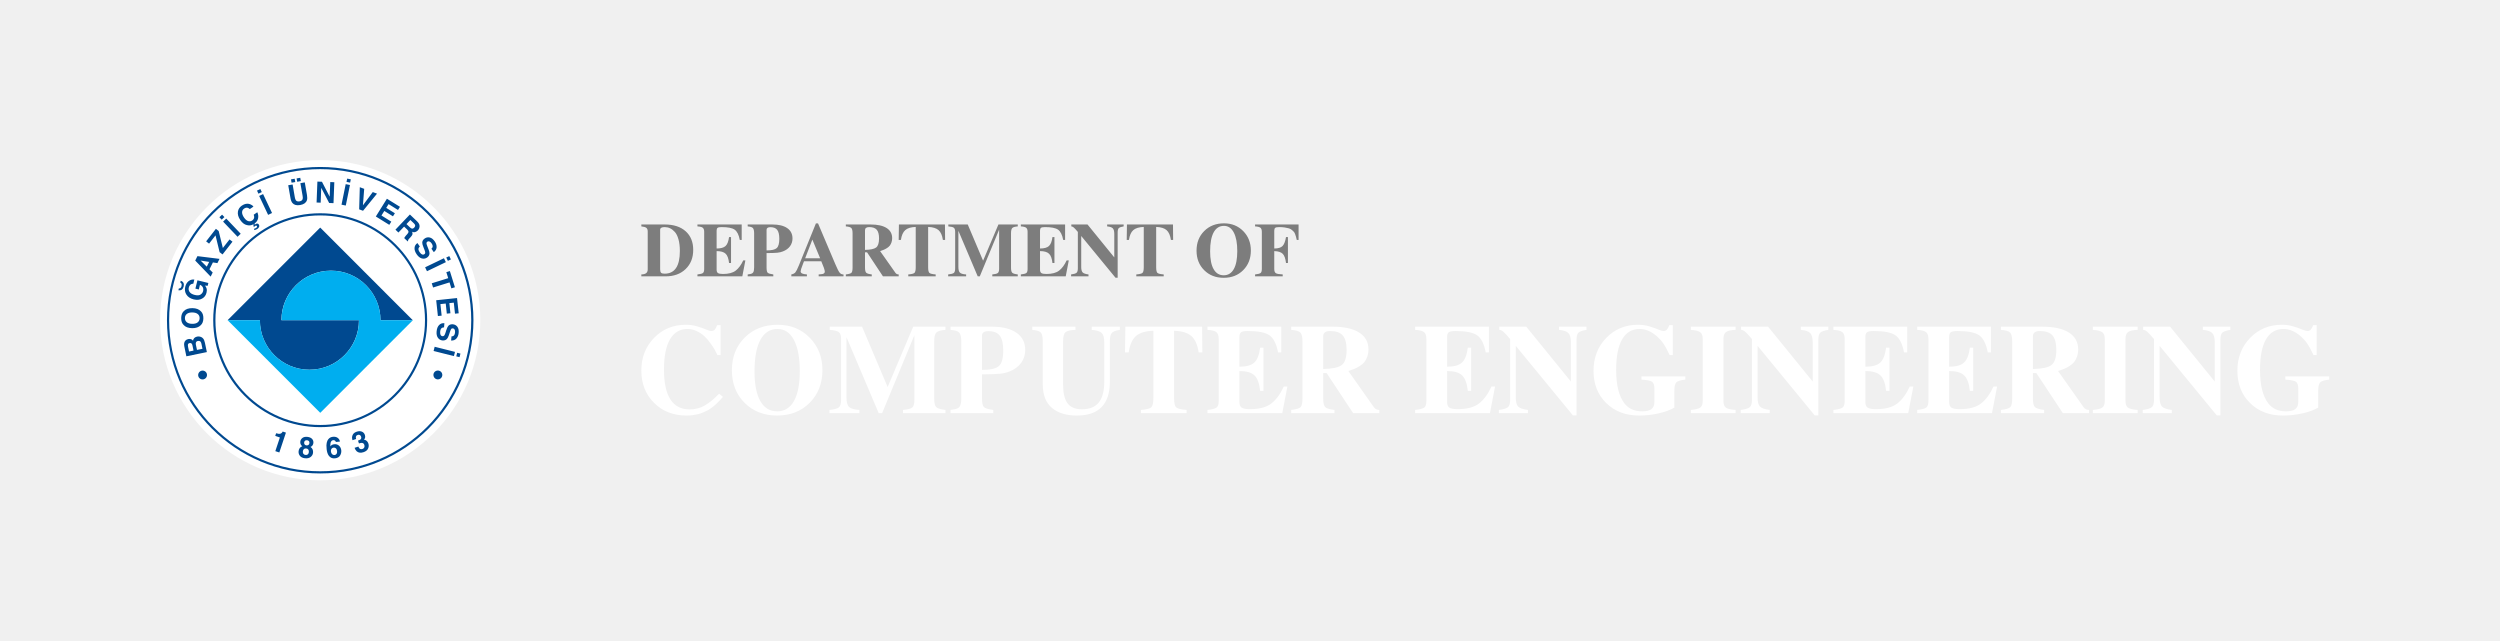
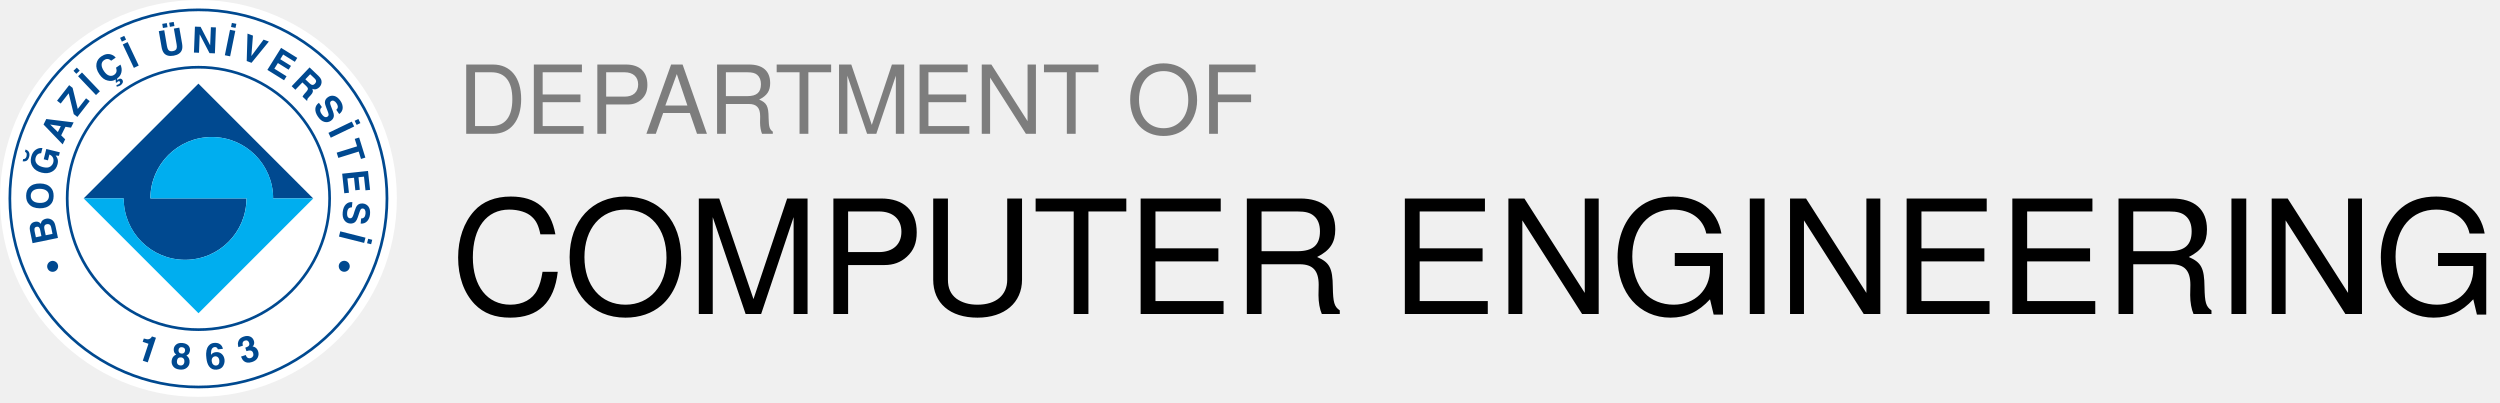
- <svg xmlns="http://www.w3.org/2000/svg" id="Layer_1" viewBox="0 0 5865 1502.4">
-   <style id="style3">.st0{fill:#fff}.st1{fill:#004990}.st2{fill:#00aeef}</style>
-   <g id="g5" transform="translate(375.6 375.6)">
-     <circle class="st0" cx="375.6" cy="375.6" r="375.6" id="circle7" fill="#ffffff" />
-     <g id="g9">
-       <path class="st1" d="M375.6 124.7c-138.6 0-251 112.4-251 250.9 0 138.6 112.4 250.9 251 250.9s250.9-112.3 250.9-250.9c0-138.6-112.3-250.9-250.9-250.9m0 496.7c-135.8 0-245.8-110-245.8-245.8 0-135.7 110-245.8 245.8-245.8s245.8 110.1 245.8 245.8c0 135.8-110 245.8-245.8 245.8M105.2 428.8c-.5-2.4-1.2-4.7-2-6.7-.9-2-2.1-3.6-3.6-4.9-1.3-1.2-2.8-2-4.5-2.6-2.6-1-5.3-1.2-8.1-.6s-5 1.7-6.7 3.3c-1.7 1.6-2.7 3.8-3.1 6.4-1.2-1.5-2.3-2.5-3.5-3.1-2.1-1.1-4.6-1.4-7.5-.8-2.9.6-5.2 1.8-6.9 3.7-2.8 3.1-3.7 7.6-2.5 13.5l4.8 23.3 48.1-9.9-4.5-21.6zm-37.3 20.3l-2.2-10.5c-.5-2.3-.6-4.3-.4-5.8.4-1.9 1.7-3.1 3.9-3.5 2-.4 3.6-.1 4.6 1.1 1.1 1.1 1.8 2.7 2.2 4.8l2.4 11.7-10.5 2.2zm18.6-3.8L84 433.5c-.4-2.1-.5-3.7-.1-5 .5-2.2 2-3.6 4.5-4.1 3-.6 5.2 0 6.7 1.9.8 1 1.4 2.6 1.9 4.7l2.4 11.7-12.9 2.6zm-11.4-51c8.8.1 15.6-2.2 20.4-7.1 3.9-3.6 5.9-9 6-16 .1-7-1.7-12.4-5.5-16.2-4.6-5-11.3-7.6-20.1-7.7-9-.1-15.8 2.2-20.4 7.1-3.8 3.7-5.9 9-6 16-.1 7 1.7 12.4 5.5 16.2 4.4 5 11.1 7.5 20.1 7.7m-12.3-33.5c3-2.3 7.3-3.5 12.8-3.4 5.5.1 9.8 1.3 12.8 3.8 3 2.4 4.4 5.7 4.3 9.8-.1 4.1-1.6 7.3-4.6 9.7-3 2.4-7.3 3.5-12.9 3.4-5.5-.1-9.8-1.4-12.7-3.8-2.9-2.5-4.4-5.8-4.3-9.8 0-4.1 1.6-7.3 4.6-9.7M87.6 282l25.6 6.3-1.6 6.6-6.2-.5c1.8 2.5 3 4.6 3.5 6.3 1 3 1 6.5 0 10.3-1.5 6.3-5 11-10.4 13.9-5.4 3.1-12 3.7-19.6 1.9-7.7-1.9-13.4-5.5-17-11-3.6-5.4-4.6-11.6-2.9-18.6 1.5-6.1 4.2-10.5 8.2-13.5 4-2.9 8.4-4.1 13.1-3.5l-2.4 9.8c-3.4 0-6.2 1.2-8.2 3.8-1.1 1.5-1.9 3.2-2.4 5.2-.9 3.8-.3 7.4 2 10.5 2.3 3.2 6.4 5.5 12.2 6.9 5.9 1.4 10.4 1.1 13.5-1 3.1-2.1 5.1-4.8 5.9-8.2.8-3.4.5-6.3-.8-8.9-1.4-2.6-3.6-4.6-6.6-5.8l-2.7 11-8-2 4.8-19.5zM51 303.8c-2 1.5-4.7 2-8.1 1.5L44 301c2.1.2 3.7-.5 4.8-2.1.7-.9 1.2-2.1 1.5-3.5.3-1.5.4-2.8.3-3.9-.3-1.9-1.4-3.3-3.3-4.1l1-4.4c3.3 1.1 5.4 2.8 6.5 5.1 1.1 2.3 1.3 5.1.5 8.4-.9 3.3-2.3 5.7-4.3 7.3m83.4-62.1l5-10-51.8-6.4-5.2 10.4 36.2 37.6 4.8-9.6-7.6-7.5 8.1-16.2 10.5 1.7zm-24.9 8.3L95 235.7l20.1 3.1-5.6 11.2zm5.4-54l-6.9-5.4 22.9-29.4 6.5 5.1 9.8 39.9 15.7-20.1 6.9 5.3-23.3 29.9-6.9-5.3-9.6-39.4-15.1 19.4zm29.6-56.3l-5.4-5.7 6.3-6 5.5 5.7-6.4 6zm3.3 4.6l7.4-7.1 33.9 35.6-7.4 7.1-33.9-35.6zm40.4-3.6c-4.9-7.1-6.7-13.8-5.6-20.2 1-5.6 4-10.1 9-13.6 6.7-4.6 13.2-5.8 19.4-3.5 3.5 1.3 6.1 3.2 8 5.7l-8.5 5.8c-1.9-1.6-3.6-2.6-5.1-3-2.7-.7-5.6-.1-8.5 2-3 2.1-4.5 4.9-4.6 8.6 0 3.7 1.5 7.8 4.6 12.3 3.1 4.5 6.4 7.3 9.8 8.3 3.4 1 6.5.5 9.3-1.4 2.9-2 4.5-4.5 4.7-7.5.1-1.6-.3-3.7-1.1-6.1l8.4-5.8c2.3 4.9 2.9 9.8 1.8 14.6-1.1 4.8-3.7 8.7-7.9 11.5v3.6l1.1-1.1c.2-.2.5-.4.8-.6 1.5-1 2.9-1.5 4.3-1.4 1.4.1 2.5.8 3.5 2.2 1.1 1.7 1.4 3.5.7 5.4-.7 1.9-2.1 3.6-4.3 5.1-1 .6-2.2 1.2-3.8 1.7-.7.2-1.8.5-3.2.9l-.6-3.1c1.3-.4 2.1-.7 2.6-.9 1-.4 1.8-.8 2.4-1.2 1.1-.8 1.7-1.5 1.9-2.3.2-.8.1-1.4-.3-2-.5-.8-1.1-1.1-1.9-1.1-.7 0-1.4.3-2 .7-.4.3-.7.5-1 .9-.3.4-.6.7-1 1.2l-1.9-.3-.2-5.8c-4.3 2.9-9.3 3.7-15.2 2.2-5.9-1.2-11.1-5.2-15.6-11.8m42.5-61.9l-3.4-7.2 7.9-3.7 3.4 7.1-7.9 3.8zm1.7 5.3l9.2-4.4 21 44.4-9.2 4.4-21-44.4zm89.2-33.3l-1.4-7.8 8.6-1.5 1.4 7.8-8.6 1.5zM308.4 53l-1.3-7.8 8.6-1.5 1.4 7.8-8.7 1.5zm-2.6 35.8L300.6 59l10.3-1.8L316 87c.6 3.3 1.4 5.7 2.4 7.1 1.7 2.5 4.6 3.4 8.7 2.7 4.1-.7 6.5-2.5 7.3-5.5.5-1.7.5-4.2-.1-7.5l-5.2-29.7 10.3-1.8 5.2 29.8c.9 5.1.8 9.3-.3 12.4-2.1 5.8-7.3 9.4-15.6 10.9-8.4 1.5-14.5-.2-18.4-4.9-2.1-2.7-3.7-6.5-4.5-11.7m70.9 11.1l-9.6-.4 1.9-49.1 10.7.4 18.1 35 1.4-34.3 9.5.4-1.9 49.1-10.2-.4L378 65l-1.3 34.9zm69.1-47.1l-8.5-1.7 1.6-7.7 8.5 1.7-1.6 7.7zm-10.2 53.8l-10-2 9.8-48.2 10 2-9.8 48.2zm40.5 12.3l-9.1-3.4 1.5-51.9 10.3 3.8-3 38.7L498.9 75l10 3.7-32.8 40.2zm30 13.4l26-41.7 30.6 19-4.6 7.4-22.1-13.8-5.5 8.9 20.3 12.6-4.5 7.2-20.3-12.6-6.7 10.7 23.1 14.4-4.7 7.5-31.6-19.6zm53 37.6l13.3-13.9 7.3 6.9c2.1 2 3.1 3.7 3.1 5.2s-1 3.4-3.1 5.7l-3.1 3.4c-1 1.1-1.9 2.2-2.6 3.4-.4.6-.8 1.4-1.3 2.4l8.2 7.8.9-.9c-.3-1.1-.1-2.2.6-3.3.4-.7 1.4-1.9 3-3.5l2.3-2.4c2.4-2.5 3.8-4.7 4.3-6.5.5-1.9.2-3.9-.8-6.1 2.6 1.2 5.1 1.4 7.5.6 2.4-.8 4.4-2.1 6-3.8 1.3-1.4 2.3-2.9 2.9-4.4.6-1.5 1-3.1 1.1-4.7.1-2-.2-3.8-1-5.7-.8-1.8-2.3-3.9-4.7-6.3l-17-16.2-33.9 35.6 7 6.7zm28-29.4l8.2 7.8c1.5 1.5 2.5 2.8 2.8 3.9.7 2 0 4.1-2.1 6.3-1.9 2-3.9 2.7-5.9 2-1.1-.4-2.5-1.3-4.1-2.8l-8-7.6 9.1-9.6zm19.2 66.4c-.7 2.5.1 5.5 2.5 8.9 1.4 2 2.8 3.5 4.1 4.5 2.5 1.8 4.9 2 7.2.4 1.3-.9 2-2.2 1.9-3.9-.1-1.7-.8-4-2-6.9l-2-5c-2-5-3-8.6-3-11 0-4 1.9-7.4 5.9-10.1 3.6-2.5 7.6-3.2 11.8-2.2 4.2 1 8.1 4.1 11.7 9.3 3 4.3 4.4 8.8 4.3 13.4-.2 4.6-2.4 8.5-6.6 11.6l-5.6-8.1c2.3-1.8 3.3-4.1 2.9-6.8-.3-1.8-1.1-3.7-2.5-5.7-1.5-2.2-3.2-3.7-5-4.4-1.8-.7-3.5-.6-5.1.5-1.4 1-2.1 2.4-1.9 4.2.1 1.2.8 3.4 2 6.5l3.2 8.3c1.4 3.6 2 6.6 1.9 9-.3 3.7-2.2 6.8-5.8 9.3-3.7 2.5-7.8 3.2-12.2 2-4.4-1.2-8.4-4.4-12-9.6-3.7-5.3-5.4-10.4-5.1-15.1.3-4.7 2.6-8.5 6.8-11.4l5.6 8.1c-1.6 1.4-2.6 2.8-3 4.2m68.8 29.5l-3.8-7.8 7.1-3.4 3.8 7.8-7.1 3.4zm-53.4 15.1l44.2-21.3 4.5 9.2-44.3 21.3-4.4-9.2zm57.3 35.4l-38.6 12-3.1-9.9 38.6-12-4.4-14.1 8.3-2.6 11.8 38-8.3 2.6-4.3-14zm-31.3 41.9l48.9-5.2 3.9 35.8-8.7.9-2.8-25.9-10.4 1.1 2.5 23.8-8.5.9-2.5-23.7-12.5 1.3 2.9 27.1-8.8.9-4-37zm44.2 75.3c.3-2.7-.1-4.9-1-6.6-.9-1.7-2.3-2.6-4.2-2.8-1.7-.2-3.2.5-4.1 2-.7 1-1.5 3.1-2.6 6.3l-2.8 8.4c-1.2 3.7-2.7 6.4-4.3 8.2-2.6 2.7-6 3.8-10.4 3.5-4.5-.4-8-2.5-10.7-6.2-2.7-3.7-3.7-8.8-3.1-15.1.6-6.5 2.5-11.4 5.8-14.8 3.3-3.4 7.4-4.9 12.5-4.4l-.9 9.8c-2.3.1-4 .6-5.2 1.4-2.2 1.5-3.4 4.3-3.8 8.4-.2 2.5-.1 4.5.3 6.1.7 3 2.5 4.6 5.3 4.9 1.6.1 2.9-.5 4-1.8 1-1.3 1.9-3.5 2.9-6.6l1.6-5.2c1.6-5.1 3.2-8.6 4.7-10.4 2.6-3.1 6.2-4.4 11-4 4.4.4 7.9 2.4 10.5 5.8 2.6 3.5 3.6 8.4 3 14.6-.5 5.2-2.3 9.6-5.3 13-3.1 3.4-7.2 5-12.4 4.7l.9-9.8c3 .1 5.2-1 6.7-3.4.8-1.6 1.4-3.5 1.6-6m-47.8 33.8l47.7 12-2.5 9.9-47.7-12 2.5-9.9zm60.5 16l-2.1 8.4-7.7-1.9 2.1-8.4 7.7 1.9zm-417 182.9l7.6 2.5-15.5 46.6-9.4-3.1 10.7-32.1-10.9-3.7 2.1-6.2c2.9.8 5 1.3 6.2 1.4 2 .2 3.7-.1 5.3-1 1.1-.6 2-1.5 2.9-2.7.5-.7.8-1.3 1-1.7m58 12.5c-4.9-.5-8.8.3-11.7 2.5-2.9 2.2-4.6 5.1-5 8.6-.2 1.6 0 3.3.5 5.3.5 1.9 1.9 3.8 4.1 5.6-2.5.9-4.5 2.4-6 4.4-1.5 2.1-2.3 4.5-2.6 7.2-.4 4.1.6 7.8 3.1 10.9 2.5 3.2 6.5 5.1 11.9 5.7 5.5.6 9.9-.4 13.2-3 3.4-2.6 5.3-5.9 5.7-10 .3-2.7 0-5.3-1-7.7-1-2.3-2.6-4.3-4.9-5.9 2.5-1.1 4.2-2.5 5.1-4.3.9-1.8 1.4-3.4 1.6-5 .4-3.5-.6-6.7-3-9.5-2.5-2.6-6.1-4.3-11-4.8m3.4 35.6c-.2 2.4-1.1 4.2-2.4 5.4-1.4 1.2-3.2 1.7-5.4 1.4-2.2-.2-3.9-1.1-5-2.5-1.1-1.5-1.5-3.4-1.3-5.8.3-2.5 1.1-4.3 2.5-5.5 1.4-1.2 3.2-1.6 5.3-1.4 2.2.2 3.8 1.1 4.9 2.5 1.2 1.5 1.6 3.4 1.4 5.9m1.3-21c-.2 1.8-.9 3.2-2.1 4.2-1.2 1-2.8 1.4-4.7 1.2-1.9-.2-3.4-.9-4.4-2.2-1-1.2-1.3-2.7-1.2-4.5.2-1.9.9-3.4 2.1-4.3 1.2-1 2.8-1.3 4.7-1.1 1.9.2 3.4.9 4.4 2.1 1 1 1.4 2.6 1.2 4.6m69.3 6c-3.1-2.7-6.8-3.8-11.1-3.3-2 .2-3.8.7-5.3 1.6-1.5.8-2.8 2-3.8 3.5-.1-3.8.1-6.7.6-8.7 1-3.6 3-5.6 6.2-6 2.1-.2 3.7.4 4.9 1.8.7.9 1.1 1.7 1.2 2.5l9.6-1c-.7-3.8-2.6-6.8-5.5-8.8-2.9-2.1-6.7-2.8-11.2-2.4-3.1.3-5.7 1.3-7.9 3-2.1 1.7-3.7 3.7-4.9 6.3-1.3 2.9-2 6.5-2.2 10.7-.1 2.4.1 5.4.5 9.1.7 6.4 2.3 11.4 5 15.2 3.5 4.8 8.3 6.9 14.4 6.3 5.7-.6 9.8-2.8 12.1-6.6 2.3-3.8 3.3-7.9 2.8-12.5-.6-4.5-2.4-8.1-5.4-10.7m-5.5 19.1c-1.1 1.7-2.7 2.7-4.8 2.9-2.2.2-4.1-.4-5.7-1.9-1.6-1.5-2.5-3.6-2.8-6.2-.4-3.2.4-5.7 2.1-7.4 1.1-1.1 2.5-1.8 4.2-1.9 2-.2 3.8.4 5.3 1.7 1.6 1.4 2.5 3.5 2.8 6.4.3 2.5-.1 4.6-1.1 6.4m74.5-24c1.3 3.9 1.1 7.9-.7 11.7-1.7 3.9-5.3 6.7-10.6 8.5-6.6 2.2-11.9 1.5-15.9-1.9-2.1-1.9-3.8-4.6-5.2-8.3l9-3c.6 1.9 1.4 3.3 2.4 4.3 1.9 1.9 4.3 2.3 7.2 1.4 1.8-.6 3.2-1.7 4.1-3.4.9-1.7 1-3.7.3-6-1-3.1-3-4.7-5.8-4.9-1.6-.1-3.9.3-6.9 1.3l-2.2-6.6c3-1 5-2 6-2.9 1.7-1.6 2.1-3.7 1.2-6.5-.6-1.8-1.6-3-3-3.8-1.4-.8-3-.8-4.9-.2-2.2.7-3.5 1.9-4.1 3.6-.6 1.7-.4 3.7.3 6l-8.5 2.8c-.7-2.3-1-4.7-1-7 .2-2.1.8-4.1 1.9-6.2.8-1.5 2-2.8 3.4-3.9 1.5-1.1 3.4-2.1 5.8-2.9 4.5-1.5 8.4-1.5 11.9-.1s5.9 4.1 7.2 7.9c.9 2.8.9 5.3-.1 7.7-.6 1.5-1.4 2.7-2.4 3.5.8-.3 2.3 0 4.3 1 2.9 1.6 5.1 4.2 6.3 7.9M108.7 509.2c-2.8 5-9.1 6.8-14.1 4.1-5-2.8-6.8-9.1-4-14.1s9-6.9 14.1-4.1c5 2.7 6.8 9.1 4 14.1m553.2-6.9c1 5.6-2.8 11-8.5 12-5.6 1-11-2.7-12-8.5-1.1-5.6 2.7-11 8.5-12 5.7-.9 11.1 2.9 12 8.5M375.6 735.1c-198.5 0-359.5-160.9-359.5-359.5C16.1 177.1 177 16.1 375.6 16.1c198.5 0 359.5 160.9 359.5 359.5 0 198.5-161 359.5-359.5 359.5m354.3-359.5c0-195.7-158.6-354.4-354.3-354.4-195.7 0-354.4 158.7-354.4 354.4S179.9 730 375.6 730s354.3-158.7 354.3-354.4" id="path11" fill="#004990" />
-       <path class="st1" d="M375.6 158.3L158.3 375.6h75.8c0 64.2 52 116.2 116.2 116.2s116.2-52 116.2-116.2H284.6c0-64.2 52-116.2 116.2-116.2S517 311.4 517 375.6h75.8L375.6 158.3z" id="path13" fill="#004990" />
-       <path class="st2" d="M517.1 375.6c0-64.2-52-116.2-116.2-116.2s-116.2 52-116.2 116.2h181.9c0 64.2-52 116.2-116.2 116.2s-116.2-52-116.2-116.2h-75.8l217.3 217.3L593 375.6h-75.9z" id="path15" fill="#00aeef" />
+ <svg xmlns="http://www.w3.org/2000/svg" width="398px" height="64px" viewBox="0 0 398 64" version="1.1">
+   <g id="SAHA" stroke="none" stroke-width="1" fill="none" fill-rule="evenodd">
+     <g id="SAHA+" transform="translate(-1270, -1188)">
+       <g id="cmple-logo-light" transform="translate(1270, 1188)">
+         <g id="g5" fill-rule="nonzero">
+           <circle id="circle7" fill="#FFFFFF" cx="31.59" cy="31.59" r="31.59" />
+           <g id="g9" transform="translate(1.345669, 1.345669)">
+             <path d="M30.244,9.142 C18.587,9.142 9.134,18.595 9.134,30.244 C9.134,41.901 18.587,51.346 30.244,51.346 C41.901,51.346 51.346,41.901 51.346,30.244 C51.346,18.587 41.901,9.142 30.244,9.142 M30.244,50.917 C18.823,50.917 9.571,41.665 9.571,30.244 C9.571,18.831 18.823,9.571 30.244,9.571 C41.665,9.571 50.917,18.831 50.917,30.244 C50.917,41.665 41.665,50.917 30.244,50.917 M7.502,34.718 C7.46,34.516 7.401,34.323 7.334,34.155 C7.258,33.987 7.157,33.852 7.031,33.743 C6.922,33.642 6.796,33.574 6.653,33.524 C6.434,33.44 6.207,33.423 5.971,33.474 C5.736,33.524 5.551,33.616 5.408,33.751 C5.265,33.886 5.181,34.071 5.147,34.289 C5.046,34.163 4.954,34.079 4.853,34.029 C4.676,33.936 4.466,33.911 4.222,33.961 C3.978,34.012 3.785,34.113 3.642,34.272 C3.406,34.533 3.331,34.912 3.431,35.408 L3.835,37.368 L7.881,36.535 L7.502,34.718 L7.502,34.718 Z M4.365,36.426 L4.18,35.542 C4.138,35.349 4.13,35.181 4.146,35.055 C4.18,34.895 4.289,34.794 4.474,34.76 C4.643,34.727 4.777,34.752 4.861,34.853 C4.954,34.945 5.013,35.08 5.046,35.257 L5.248,36.241 L4.365,36.426 Z M5.929,36.106 L5.719,35.114 C5.685,34.937 5.677,34.802 5.711,34.693 C5.753,34.508 5.879,34.39 6.089,34.348 C6.341,34.298 6.526,34.348 6.653,34.508 C6.72,34.592 6.77,34.727 6.812,34.903 L7.014,35.887 L5.929,36.106 L5.929,36.106 Z M4.971,31.817 C5.711,31.825 6.283,31.632 6.686,31.22 C7.014,30.917 7.183,30.463 7.191,29.874 C7.199,29.285 7.048,28.831 6.728,28.511 C6.341,28.091 5.778,27.872 5.038,27.864 C4.281,27.855 3.709,28.049 3.322,28.461 C3.003,28.772 2.826,29.218 2.817,29.807 C2.809,30.395 2.96,30.849 3.28,31.169 C3.65,31.59 4.214,31.8 4.971,31.817 M3.936,28.999 C4.188,28.806 4.55,28.705 5.013,28.713 C5.475,28.722 5.837,28.823 6.089,29.033 C6.341,29.235 6.459,29.512 6.451,29.857 C6.442,30.202 6.316,30.471 6.064,30.673 C5.812,30.875 5.45,30.967 4.979,30.959 C4.516,30.95 4.155,30.841 3.911,30.639 C3.667,30.429 3.541,30.151 3.549,29.815 C3.549,29.47 3.684,29.201 3.936,28.999 M6.022,22.372 L8.175,22.902 L8.04,23.457 L7.519,23.415 C7.67,23.625 7.771,23.802 7.813,23.944 C7.897,24.197 7.897,24.491 7.813,24.811 C7.687,25.341 7.393,25.736 6.939,25.98 C6.484,26.241 5.929,26.291 5.29,26.14 C4.643,25.98 4.163,25.677 3.86,25.214 C3.558,24.76 3.474,24.239 3.616,23.65 C3.743,23.137 3.97,22.767 4.306,22.515 C4.643,22.271 5.013,22.17 5.408,22.22 L5.206,23.045 C4.92,23.045 4.685,23.146 4.516,23.364 C4.424,23.49 4.357,23.633 4.315,23.802 C4.239,24.121 4.289,24.424 4.483,24.685 C4.676,24.954 5.021,25.147 5.509,25.265 C6.005,25.383 6.384,25.357 6.644,25.181 C6.905,25.004 7.073,24.777 7.14,24.491 C7.208,24.205 7.183,23.961 7.073,23.743 C6.955,23.524 6.77,23.356 6.518,23.255 L6.291,24.18 L5.618,24.012 L6.022,22.372 L6.022,22.372 Z M2.944,24.205 C2.775,24.331 2.548,24.373 2.262,24.331 L2.355,23.97 C2.532,23.987 2.666,23.928 2.759,23.793 C2.817,23.717 2.86,23.616 2.885,23.499 C2.91,23.373 2.918,23.263 2.91,23.171 C2.885,23.011 2.792,22.893 2.632,22.826 L2.717,22.456 C2.994,22.548 3.171,22.691 3.263,22.885 C3.356,23.078 3.373,23.314 3.305,23.591 C3.23,23.869 3.112,24.071 2.944,24.205 M9.958,18.982 L10.378,18.141 L6.022,17.603 L5.585,18.478 L8.629,21.64 L9.033,20.833 L8.394,20.202 L9.075,18.839 L9.958,18.982 L9.958,18.982 Z M7.864,19.68 L6.644,18.478 L8.335,18.738 L7.864,19.68 L7.864,19.68 Z M8.318,15.139 L7.738,14.685 L9.664,12.212 L10.21,12.641 L11.034,15.997 L12.355,14.306 L12.935,14.752 L10.976,17.267 L10.395,16.821 L9.588,13.507 L8.318,15.139 Z M10.807,10.404 L10.353,9.924 L10.883,9.42 L11.346,9.899 L10.807,10.404 Z M11.085,10.791 L11.707,10.193 L14.558,13.188 L13.936,13.785 L11.085,10.791 Z M14.483,10.488 C14.071,9.891 13.919,9.327 14.012,8.789 C14.096,8.318 14.348,7.939 14.769,7.645 C15.332,7.258 15.879,7.157 16.4,7.351 C16.695,7.46 16.913,7.62 17.073,7.83 L16.358,8.318 C16.198,8.183 16.056,8.099 15.929,8.066 C15.702,8.007 15.458,8.057 15.214,8.234 C14.962,8.41 14.836,8.646 14.828,8.957 C14.828,9.268 14.954,9.613 15.214,9.992 C15.475,10.37 15.753,10.606 16.039,10.69 C16.325,10.774 16.585,10.732 16.821,10.572 C17.065,10.404 17.199,10.193 17.216,9.941 C17.225,9.807 17.191,9.63 17.124,9.428 L17.83,8.94 C18.024,9.352 18.074,9.765 17.981,10.168 C17.889,10.572 17.67,10.9 17.317,11.135 L17.317,11.438 L17.41,11.346 C17.426,11.329 17.452,11.312 17.477,11.295 C17.603,11.211 17.721,11.169 17.839,11.177 C17.956,11.186 18.049,11.245 18.133,11.362 C18.225,11.505 18.251,11.657 18.192,11.817 C18.133,11.976 18.015,12.119 17.83,12.246 C17.746,12.296 17.645,12.347 17.511,12.389 C17.452,12.405 17.359,12.431 17.241,12.464 L17.191,12.204 C17.3,12.17 17.368,12.145 17.41,12.128 C17.494,12.094 17.561,12.061 17.611,12.027 C17.704,11.96 17.754,11.901 17.771,11.833 C17.788,11.766 17.78,11.716 17.746,11.665 C17.704,11.598 17.653,11.573 17.586,11.573 C17.527,11.573 17.468,11.598 17.418,11.632 C17.384,11.657 17.359,11.674 17.334,11.707 C17.309,11.741 17.283,11.766 17.25,11.808 L17.09,11.783 L17.073,11.295 C16.712,11.539 16.291,11.606 15.795,11.48 C15.299,11.379 14.861,11.043 14.483,10.488 M18.057,5.282 L17.771,4.676 L18.436,4.365 L18.722,4.962 L18.057,5.282 L18.057,5.282 Z M18.2,5.728 L18.974,5.357 L20.74,9.092 L19.966,9.462 L18.2,5.728 L18.2,5.728 Z M25.702,2.927 L25.585,2.271 L26.308,2.145 L26.426,2.801 L25.702,2.927 Z M24.592,3.112 L24.483,2.456 L25.206,2.33 L25.324,2.986 L24.592,3.112 Z M24.373,6.123 L23.936,3.616 L24.802,3.465 L25.231,5.971 C25.282,6.249 25.349,6.451 25.433,6.569 C25.576,6.779 25.82,6.854 26.165,6.796 C26.51,6.737 26.712,6.585 26.779,6.333 C26.821,6.19 26.821,5.98 26.77,5.702 L26.333,3.204 L27.199,3.053 L27.637,5.559 C27.712,5.988 27.704,6.341 27.611,6.602 C27.435,7.09 26.997,7.393 26.299,7.519 C25.593,7.645 25.08,7.502 24.752,7.107 C24.575,6.88 24.441,6.56 24.373,6.123 M30.336,7.056 L29.529,7.023 L29.689,2.893 L30.589,2.927 L32.111,5.87 L32.229,2.986 L33.028,3.019 L32.868,7.149 L32.01,7.115 L30.446,4.121 L30.336,7.056 L30.336,7.056 Z M36.148,3.095 L35.433,2.952 L35.568,2.304 L36.283,2.447 L36.148,3.095 Z M35.29,7.62 L34.449,7.452 L35.273,3.398 L36.114,3.566 L35.29,7.62 Z M38.696,8.654 L37.931,8.368 L38.057,4.003 L38.923,4.323 L38.671,7.578 L40.614,4.962 L41.455,5.273 L38.696,8.654 L38.696,8.654 Z M41.22,9.781 L43.406,6.274 L45.98,7.872 L45.593,8.495 L43.734,7.334 L43.272,8.082 L44.979,9.142 L44.601,9.748 L42.893,8.688 L42.33,9.588 L44.272,10.799 L43.877,11.43 L41.22,9.781 L41.22,9.781 Z M45.677,12.944 L46.796,11.775 L47.41,12.355 C47.586,12.523 47.67,12.666 47.67,12.792 C47.67,12.918 47.586,13.078 47.41,13.272 L47.149,13.558 C47.065,13.65 46.989,13.743 46.93,13.844 C46.897,13.894 46.863,13.961 46.821,14.045 L47.511,14.701 L47.586,14.626 C47.561,14.533 47.578,14.441 47.637,14.348 C47.67,14.289 47.754,14.188 47.889,14.054 L48.082,13.852 C48.284,13.642 48.402,13.457 48.444,13.305 C48.486,13.146 48.461,12.977 48.377,12.792 C48.595,12.893 48.806,12.91 49.008,12.843 C49.209,12.775 49.378,12.666 49.512,12.523 C49.622,12.405 49.706,12.279 49.756,12.153 C49.807,12.027 49.84,11.892 49.849,11.758 C49.857,11.59 49.832,11.438 49.765,11.278 C49.697,11.127 49.571,10.95 49.369,10.749 L47.939,9.386 L45.088,12.38 L45.677,12.944 L45.677,12.944 Z M48.032,10.471 L48.722,11.127 C48.848,11.253 48.932,11.362 48.957,11.455 C49.016,11.623 48.957,11.8 48.78,11.985 C48.621,12.153 48.452,12.212 48.284,12.153 C48.192,12.119 48.074,12.044 47.939,11.918 L47.267,11.278 L48.032,10.471 L48.032,10.471 Z M49.647,16.056 C49.588,16.266 49.655,16.518 49.857,16.804 C49.975,16.972 50.093,17.098 50.202,17.183 C50.412,17.334 50.614,17.351 50.807,17.216 C50.917,17.14 50.976,17.031 50.967,16.888 C50.959,16.745 50.9,16.552 50.799,16.308 L50.631,15.887 C50.463,15.467 50.378,15.164 50.378,14.962 C50.378,14.626 50.538,14.34 50.875,14.113 C51.177,13.902 51.514,13.844 51.867,13.928 C52.22,14.012 52.548,14.272 52.851,14.71 C53.103,15.071 53.221,15.45 53.213,15.837 C53.196,16.224 53.011,16.552 52.658,16.812 L52.187,16.131 C52.38,15.98 52.464,15.786 52.431,15.559 C52.405,15.408 52.338,15.248 52.22,15.08 C52.094,14.895 51.951,14.769 51.8,14.71 C51.648,14.651 51.505,14.659 51.371,14.752 C51.253,14.836 51.194,14.954 51.211,15.105 C51.22,15.206 51.278,15.391 51.379,15.652 L51.648,16.35 C51.766,16.653 51.817,16.905 51.808,17.107 C51.783,17.418 51.623,17.679 51.32,17.889 C51.009,18.099 50.664,18.158 50.294,18.057 C49.924,17.956 49.588,17.687 49.285,17.25 C48.974,16.804 48.831,16.375 48.856,15.98 C48.881,15.585 49.075,15.265 49.428,15.021 L49.899,15.702 C49.765,15.82 49.68,15.938 49.647,16.056 M55.433,18.537 L55.114,17.881 L55.711,17.595 L56.03,18.251 L55.433,18.537 Z M50.942,19.807 L54.659,18.015 L55.038,18.789 L51.312,20.58 L50.942,19.807 L50.942,19.807 Z M55.761,22.784 L52.515,23.793 L52.254,22.96 L55.5,21.951 L55.13,20.765 L55.828,20.547 L56.821,23.743 L56.123,23.961 L55.761,22.784 Z M53.129,26.308 L57.241,25.87 L57.569,28.881 L56.838,28.957 L56.602,26.779 L55.728,26.871 L55.938,28.873 L55.223,28.949 L55.013,26.955 L53.961,27.065 L54.205,29.344 L53.465,29.42 L53.129,26.308 L53.129,26.308 Z M56.846,32.641 C56.871,32.414 56.838,32.229 56.762,32.086 C56.686,31.943 56.569,31.867 56.409,31.85 C56.266,31.833 56.14,31.892 56.064,32.019 C56.005,32.103 55.938,32.279 55.845,32.548 L55.61,33.255 C55.509,33.566 55.383,33.793 55.248,33.944 C55.029,34.172 54.743,34.264 54.373,34.239 C53.995,34.205 53.701,34.029 53.474,33.717 C53.246,33.406 53.162,32.977 53.213,32.447 C53.263,31.901 53.423,31.489 53.701,31.203 C53.978,30.917 54.323,30.791 54.752,30.833 L54.676,31.657 C54.483,31.665 54.34,31.707 54.239,31.775 C54.054,31.901 53.953,32.136 53.919,32.481 C53.902,32.691 53.911,32.86 53.944,32.994 C54.003,33.246 54.155,33.381 54.39,33.406 C54.525,33.415 54.634,33.364 54.727,33.255 C54.811,33.146 54.886,32.96 54.971,32.7 L55.105,32.262 C55.24,31.833 55.374,31.539 55.5,31.388 C55.719,31.127 56.022,31.018 56.426,31.051 C56.796,31.085 57.09,31.253 57.309,31.539 C57.527,31.833 57.611,32.246 57.561,32.767 C57.519,33.204 57.368,33.574 57.115,33.86 C56.854,34.146 56.51,34.281 56.072,34.256 L56.148,33.431 C56.4,33.44 56.585,33.347 56.712,33.146 C56.779,33.011 56.829,32.851 56.846,32.641 M52.826,35.484 L56.838,36.493 L56.627,37.325 L52.616,36.316 L52.826,35.484 Z M57.914,36.829 L57.738,37.536 L57.09,37.376 L57.267,36.669 L57.914,36.829 Z M22.843,52.212 L23.482,52.422 L22.178,56.341 L21.388,56.081 L22.288,53.381 L21.371,53.07 L21.548,52.548 C21.791,52.616 21.968,52.658 22.069,52.666 C22.237,52.683 22.38,52.658 22.515,52.582 C22.607,52.532 22.683,52.456 22.759,52.355 C22.801,52.296 22.826,52.246 22.843,52.212 M27.721,53.263 C27.309,53.221 26.981,53.288 26.737,53.474 C26.493,53.659 26.35,53.902 26.316,54.197 C26.299,54.331 26.316,54.474 26.358,54.643 C26.4,54.802 26.518,54.962 26.703,55.114 C26.493,55.189 26.325,55.315 26.198,55.484 C26.072,55.66 26.005,55.862 25.98,56.089 C25.946,56.434 26.03,56.745 26.241,57.006 C26.451,57.275 26.787,57.435 27.241,57.485 C27.704,57.536 28.074,57.452 28.352,57.233 C28.638,57.014 28.797,56.737 28.831,56.392 C28.856,56.165 28.831,55.946 28.747,55.744 C28.663,55.551 28.528,55.383 28.335,55.248 C28.545,55.156 28.688,55.038 28.764,54.886 C28.839,54.735 28.881,54.601 28.898,54.466 C28.932,54.172 28.848,53.902 28.646,53.667 C28.436,53.448 28.133,53.305 27.721,53.263 M28.007,56.257 C27.99,56.459 27.914,56.611 27.805,56.712 C27.687,56.812 27.536,56.854 27.351,56.829 C27.166,56.812 27.023,56.737 26.93,56.619 C26.838,56.493 26.804,56.333 26.821,56.131 C26.846,55.921 26.913,55.77 27.031,55.669 C27.149,55.568 27.3,55.534 27.477,55.551 C27.662,55.568 27.796,55.643 27.889,55.761 C27.99,55.887 28.024,56.047 28.007,56.257 M28.116,54.491 C28.099,54.643 28.04,54.76 27.939,54.844 C27.839,54.929 27.704,54.962 27.544,54.945 C27.384,54.929 27.258,54.87 27.174,54.76 C27.09,54.659 27.065,54.533 27.073,54.382 C27.09,54.222 27.149,54.096 27.25,54.02 C27.351,53.936 27.485,53.911 27.645,53.928 C27.805,53.944 27.931,54.003 28.015,54.104 C28.099,54.188 28.133,54.323 28.116,54.491 M33.944,54.996 C33.684,54.769 33.373,54.676 33.011,54.718 C32.843,54.735 32.691,54.777 32.565,54.853 C32.439,54.92 32.33,55.021 32.246,55.147 C32.237,54.828 32.254,54.584 32.296,54.415 C32.38,54.113 32.548,53.944 32.817,53.911 C32.994,53.894 33.129,53.944 33.23,54.062 C33.288,54.138 33.322,54.205 33.331,54.272 L34.138,54.188 C34.079,53.869 33.919,53.616 33.675,53.448 C33.431,53.272 33.112,53.213 32.733,53.246 C32.473,53.272 32.254,53.356 32.069,53.499 C31.892,53.642 31.758,53.81 31.657,54.029 C31.548,54.272 31.489,54.575 31.472,54.929 C31.463,55.13 31.48,55.383 31.514,55.694 C31.573,56.232 31.707,56.653 31.934,56.972 C32.229,57.376 32.632,57.553 33.146,57.502 C33.625,57.452 33.97,57.267 34.163,56.947 C34.357,56.627 34.441,56.283 34.399,55.896 C34.348,55.517 34.197,55.214 33.944,54.996 M33.482,56.602 C33.389,56.745 33.255,56.829 33.078,56.846 C32.893,56.863 32.733,56.812 32.599,56.686 C32.464,56.56 32.389,56.384 32.363,56.165 C32.33,55.896 32.397,55.685 32.54,55.542 C32.632,55.45 32.75,55.391 32.893,55.383 C33.061,55.366 33.213,55.416 33.339,55.526 C33.474,55.643 33.549,55.82 33.574,56.064 C33.6,56.274 33.566,56.451 33.482,56.602 M39.748,54.584 C39.857,54.912 39.84,55.248 39.689,55.568 C39.546,55.896 39.243,56.131 38.797,56.283 C38.242,56.468 37.796,56.409 37.46,56.123 C37.283,55.963 37.14,55.736 37.023,55.425 L37.78,55.172 C37.83,55.332 37.897,55.45 37.981,55.534 C38.141,55.694 38.343,55.728 38.587,55.652 C38.738,55.601 38.856,55.509 38.932,55.366 C39.008,55.223 39.016,55.055 38.957,54.861 C38.873,54.601 38.705,54.466 38.469,54.449 C38.335,54.441 38.141,54.474 37.889,54.558 L37.704,54.003 C37.956,53.919 38.124,53.835 38.209,53.759 C38.352,53.625 38.385,53.448 38.31,53.213 C38.259,53.061 38.175,52.96 38.057,52.893 C37.939,52.826 37.805,52.826 37.645,52.876 C37.46,52.935 37.351,53.036 37.3,53.179 C37.25,53.322 37.267,53.49 37.325,53.684 L36.611,53.919 C36.552,53.726 36.526,53.524 36.526,53.331 C36.543,53.154 36.594,52.986 36.686,52.809 C36.754,52.683 36.854,52.574 36.972,52.481 C37.098,52.389 37.258,52.304 37.46,52.237 C37.839,52.111 38.167,52.111 38.461,52.229 C38.755,52.347 38.957,52.574 39.066,52.893 C39.142,53.129 39.142,53.339 39.058,53.541 C39.008,53.667 38.94,53.768 38.856,53.835 C38.923,53.81 39.05,53.835 39.218,53.919 C39.462,54.054 39.647,54.272 39.748,54.584 M7.796,41.48 C7.561,41.901 7.031,42.052 6.611,41.825 C6.19,41.59 6.039,41.06 6.274,40.639 C6.51,40.219 7.031,40.059 7.46,40.294 C7.881,40.521 8.032,41.06 7.796,41.48 M54.323,40.9 C54.407,41.371 54.087,41.825 53.608,41.909 C53.137,41.993 52.683,41.682 52.599,41.194 C52.506,40.723 52.826,40.269 53.314,40.185 C53.793,40.109 54.247,40.429 54.323,40.9 M30.244,60.479 C13.549,60.479 0.008,46.947 0.008,30.244 C0.008,13.549 13.541,0.008 30.244,0.008 C46.939,0.008 60.479,13.541 60.479,30.244 C60.479,46.939 46.939,60.479 30.244,60.479 M60.042,30.244 C60.042,13.785 46.703,0.437 30.244,0.437 C13.785,0.437 0.437,13.785 0.437,30.244 C0.437,46.703 13.785,60.05 30.244,60.05 C46.703,60.05 60.042,46.703 60.042,30.244" id="path11" fill="#004990" />
+             <path d="M30.244,11.968 L11.968,30.244 L18.343,30.244 C18.343,35.643 22.717,40.017 28.116,40.017 C33.516,40.017 37.889,35.643 37.889,30.244 L22.59,30.244 C22.59,24.844 26.964,20.471 32.363,20.471 C37.763,20.471 42.136,24.844 42.136,30.244 L48.511,30.244 L30.244,11.968 Z" id="path13" fill="#004990" />
+             <path d="M42.145,30.244 C42.145,24.844 37.771,20.471 32.372,20.471 C26.972,20.471 22.599,24.844 22.599,30.244 L37.897,30.244 C37.897,35.643 33.524,40.017 28.124,40.017 C22.725,40.017 18.352,35.643 18.352,30.244 L11.976,30.244 L30.252,48.52 L48.528,30.244 L42.145,30.244 Z" id="path15" fill="#00AEEF" />
+           </g>
+         </g>
+         <g id="layer6" transform="translate(71.70732, 6.296047)" font-family="Helvetica" font-weight="normal">
+           <g id="Group">
+             <g id="text3827" transform="translate(1.16905, 0)" fill="#7D7D7D" font-size="15.139">
+               <text id="tspan3829">
+                 <tspan x="0" y="15.01">DEPARTMENT OF</tspan>
+               </text>
+             </g>
+             <g id="text3831" transform="translate(0, 19.61396)" fill="#000000" font-size="25.231">
+               <text id="tspan3833">
+                 <tspan x="0.008" y="24.082">COMPUTER ENGINEERING</tspan>
+               </text>
+             </g>
+           </g>
+         </g>
+       </g>
    </g>
  </g>
-   <g id="layer6" transform="translate(0 751.2)" font-size="40px" letter-spacing="0px" word-spacing="0px" fill="#000000" font-family="FreeSerif">
-     <text style="line-height:125%;-inkscape-font-specification:FreeSerif" x="1501" y="-102.877" id="text3827">
-       <tspan id="tspan3829" x="1501" y="-102.877" style="-inkscape-font-specification:FreeSerif Bold" font-size="180px" font-weight="bold" fill="#7d7d7d">DEPARTMENT OF</tspan>
-     </text>
-     <text style="line-height:125%;-inkscape-font-specification:FreeSerif" x="1494.1" y="217.976" id="text3831">
-       <tspan id="tspan3833" x="1494.1" y="217.976" style="-inkscape-font-specification:FreeSerif Bold" font-size="300px" font-weight="bold" fill="#ffffff">COMPUTER ENGINEERING</tspan>
-     </text>
-   </g>
</svg>
